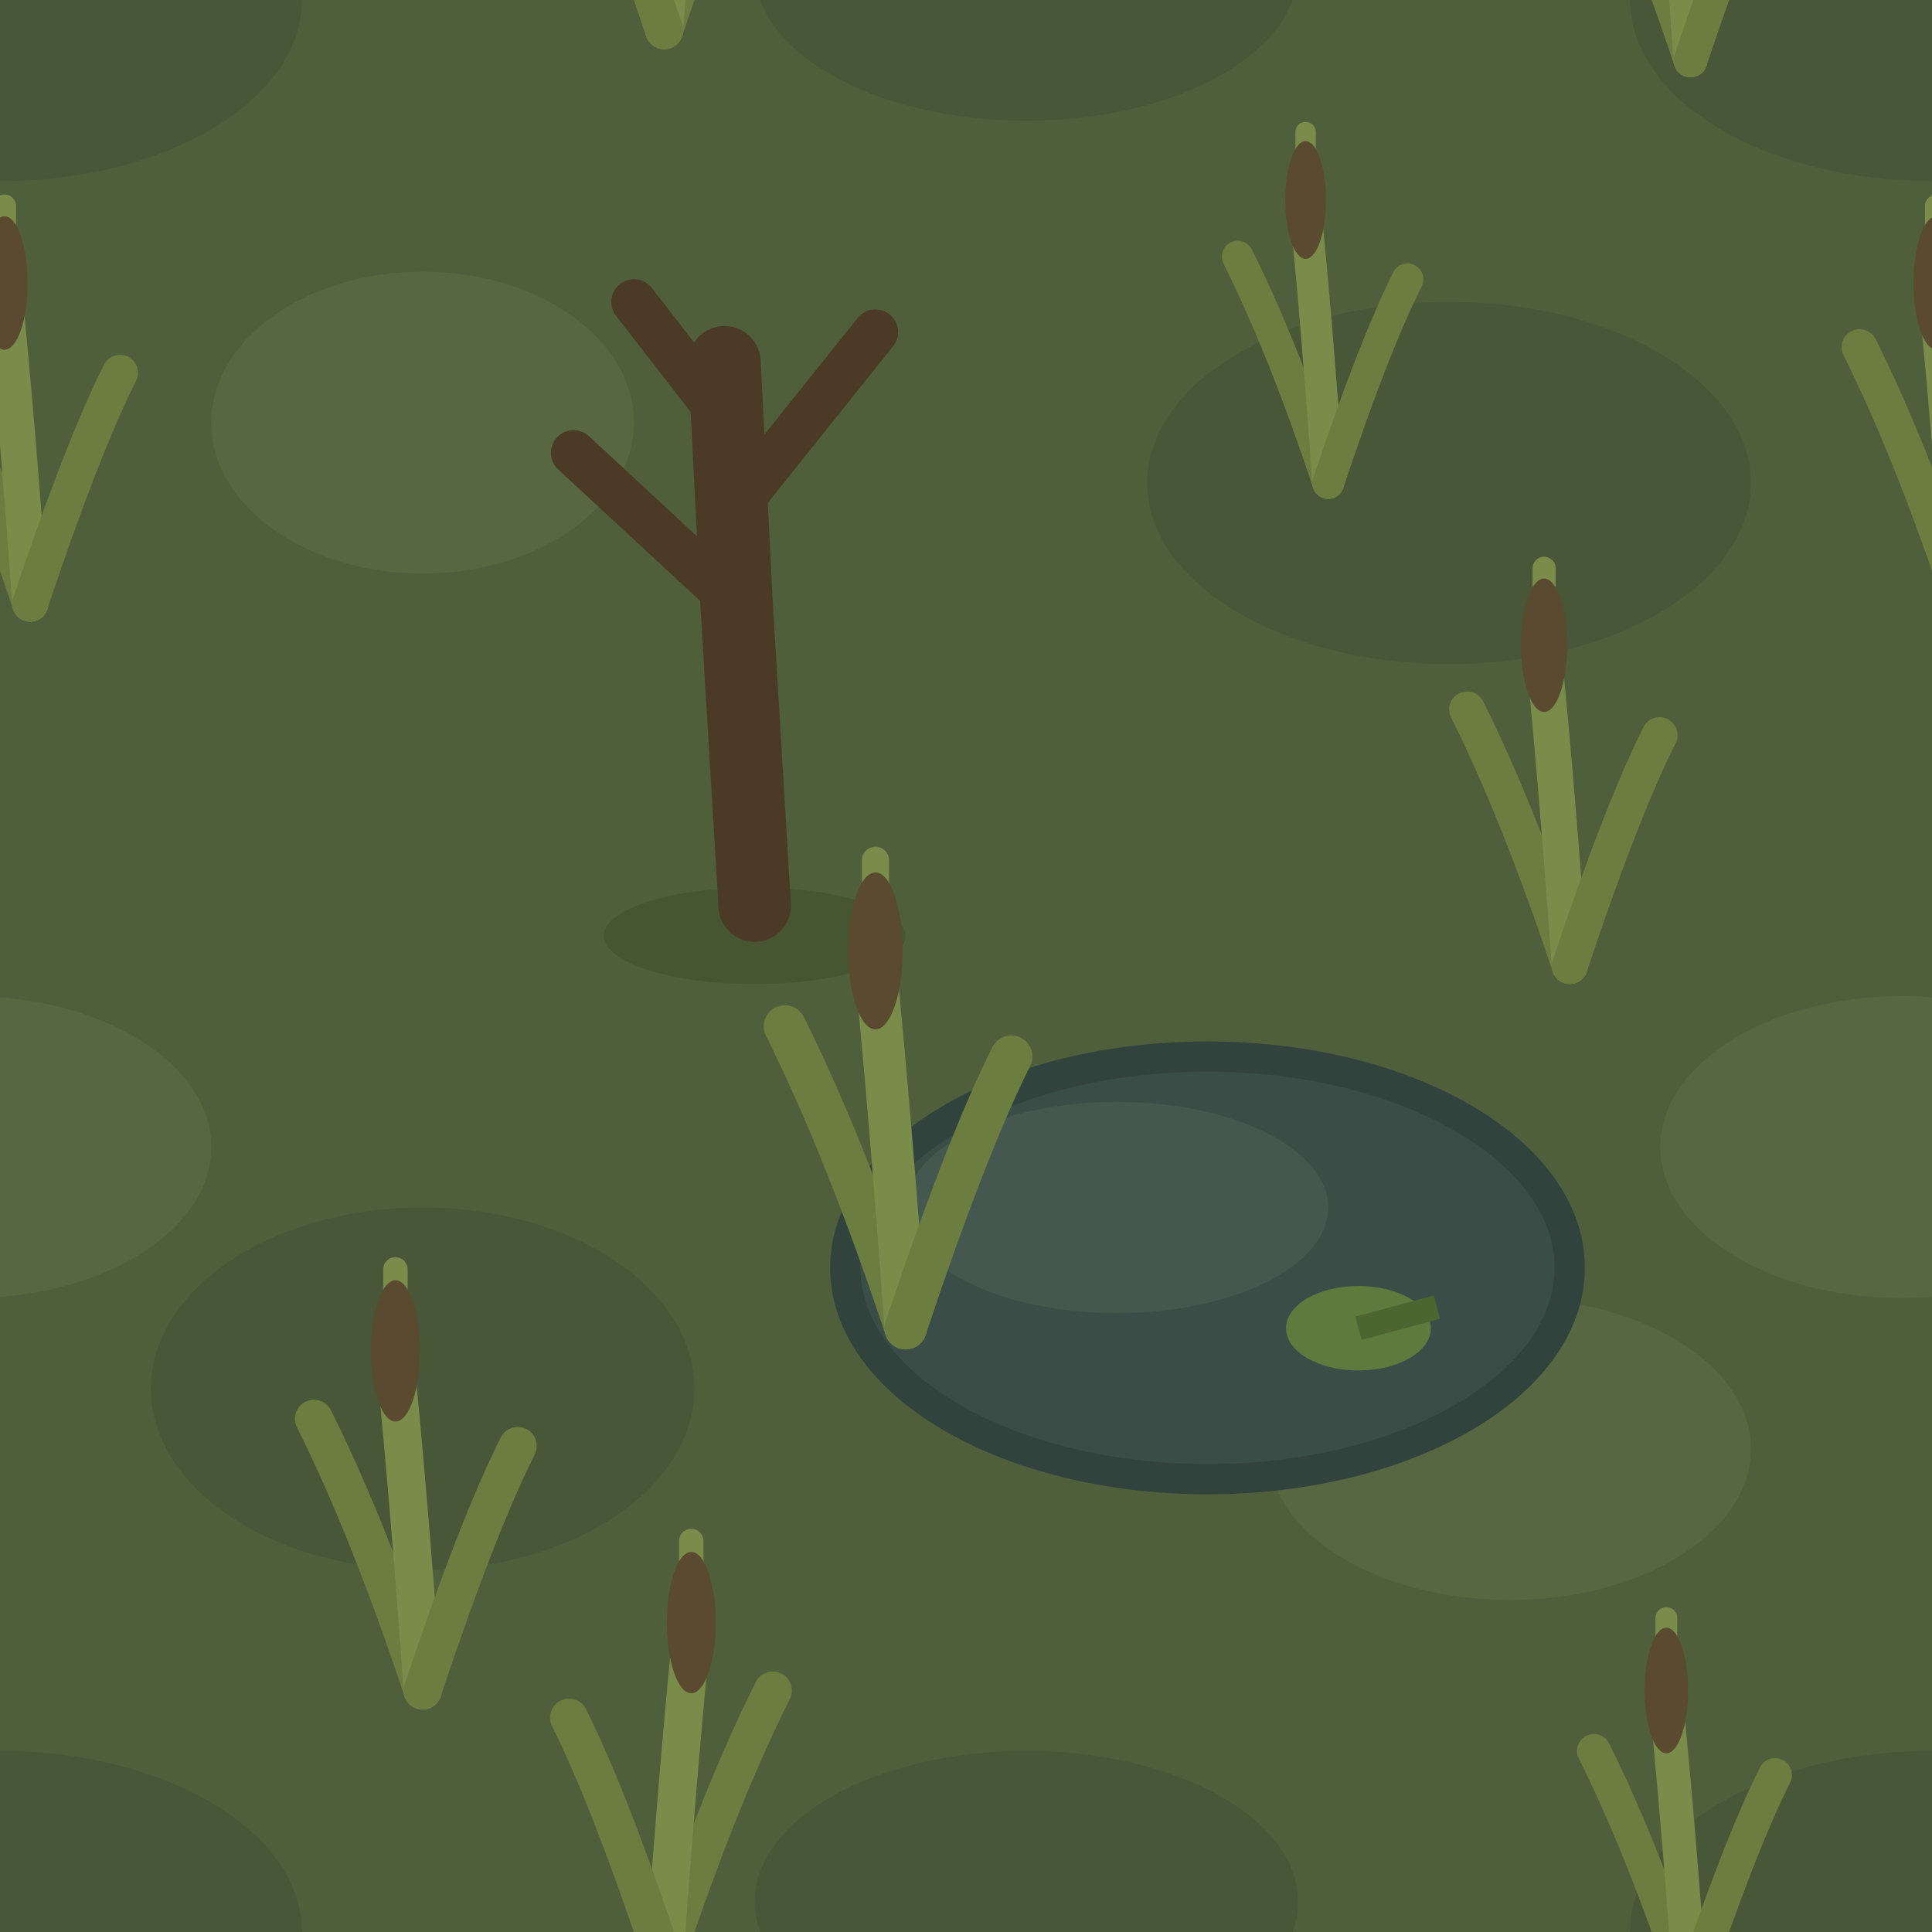
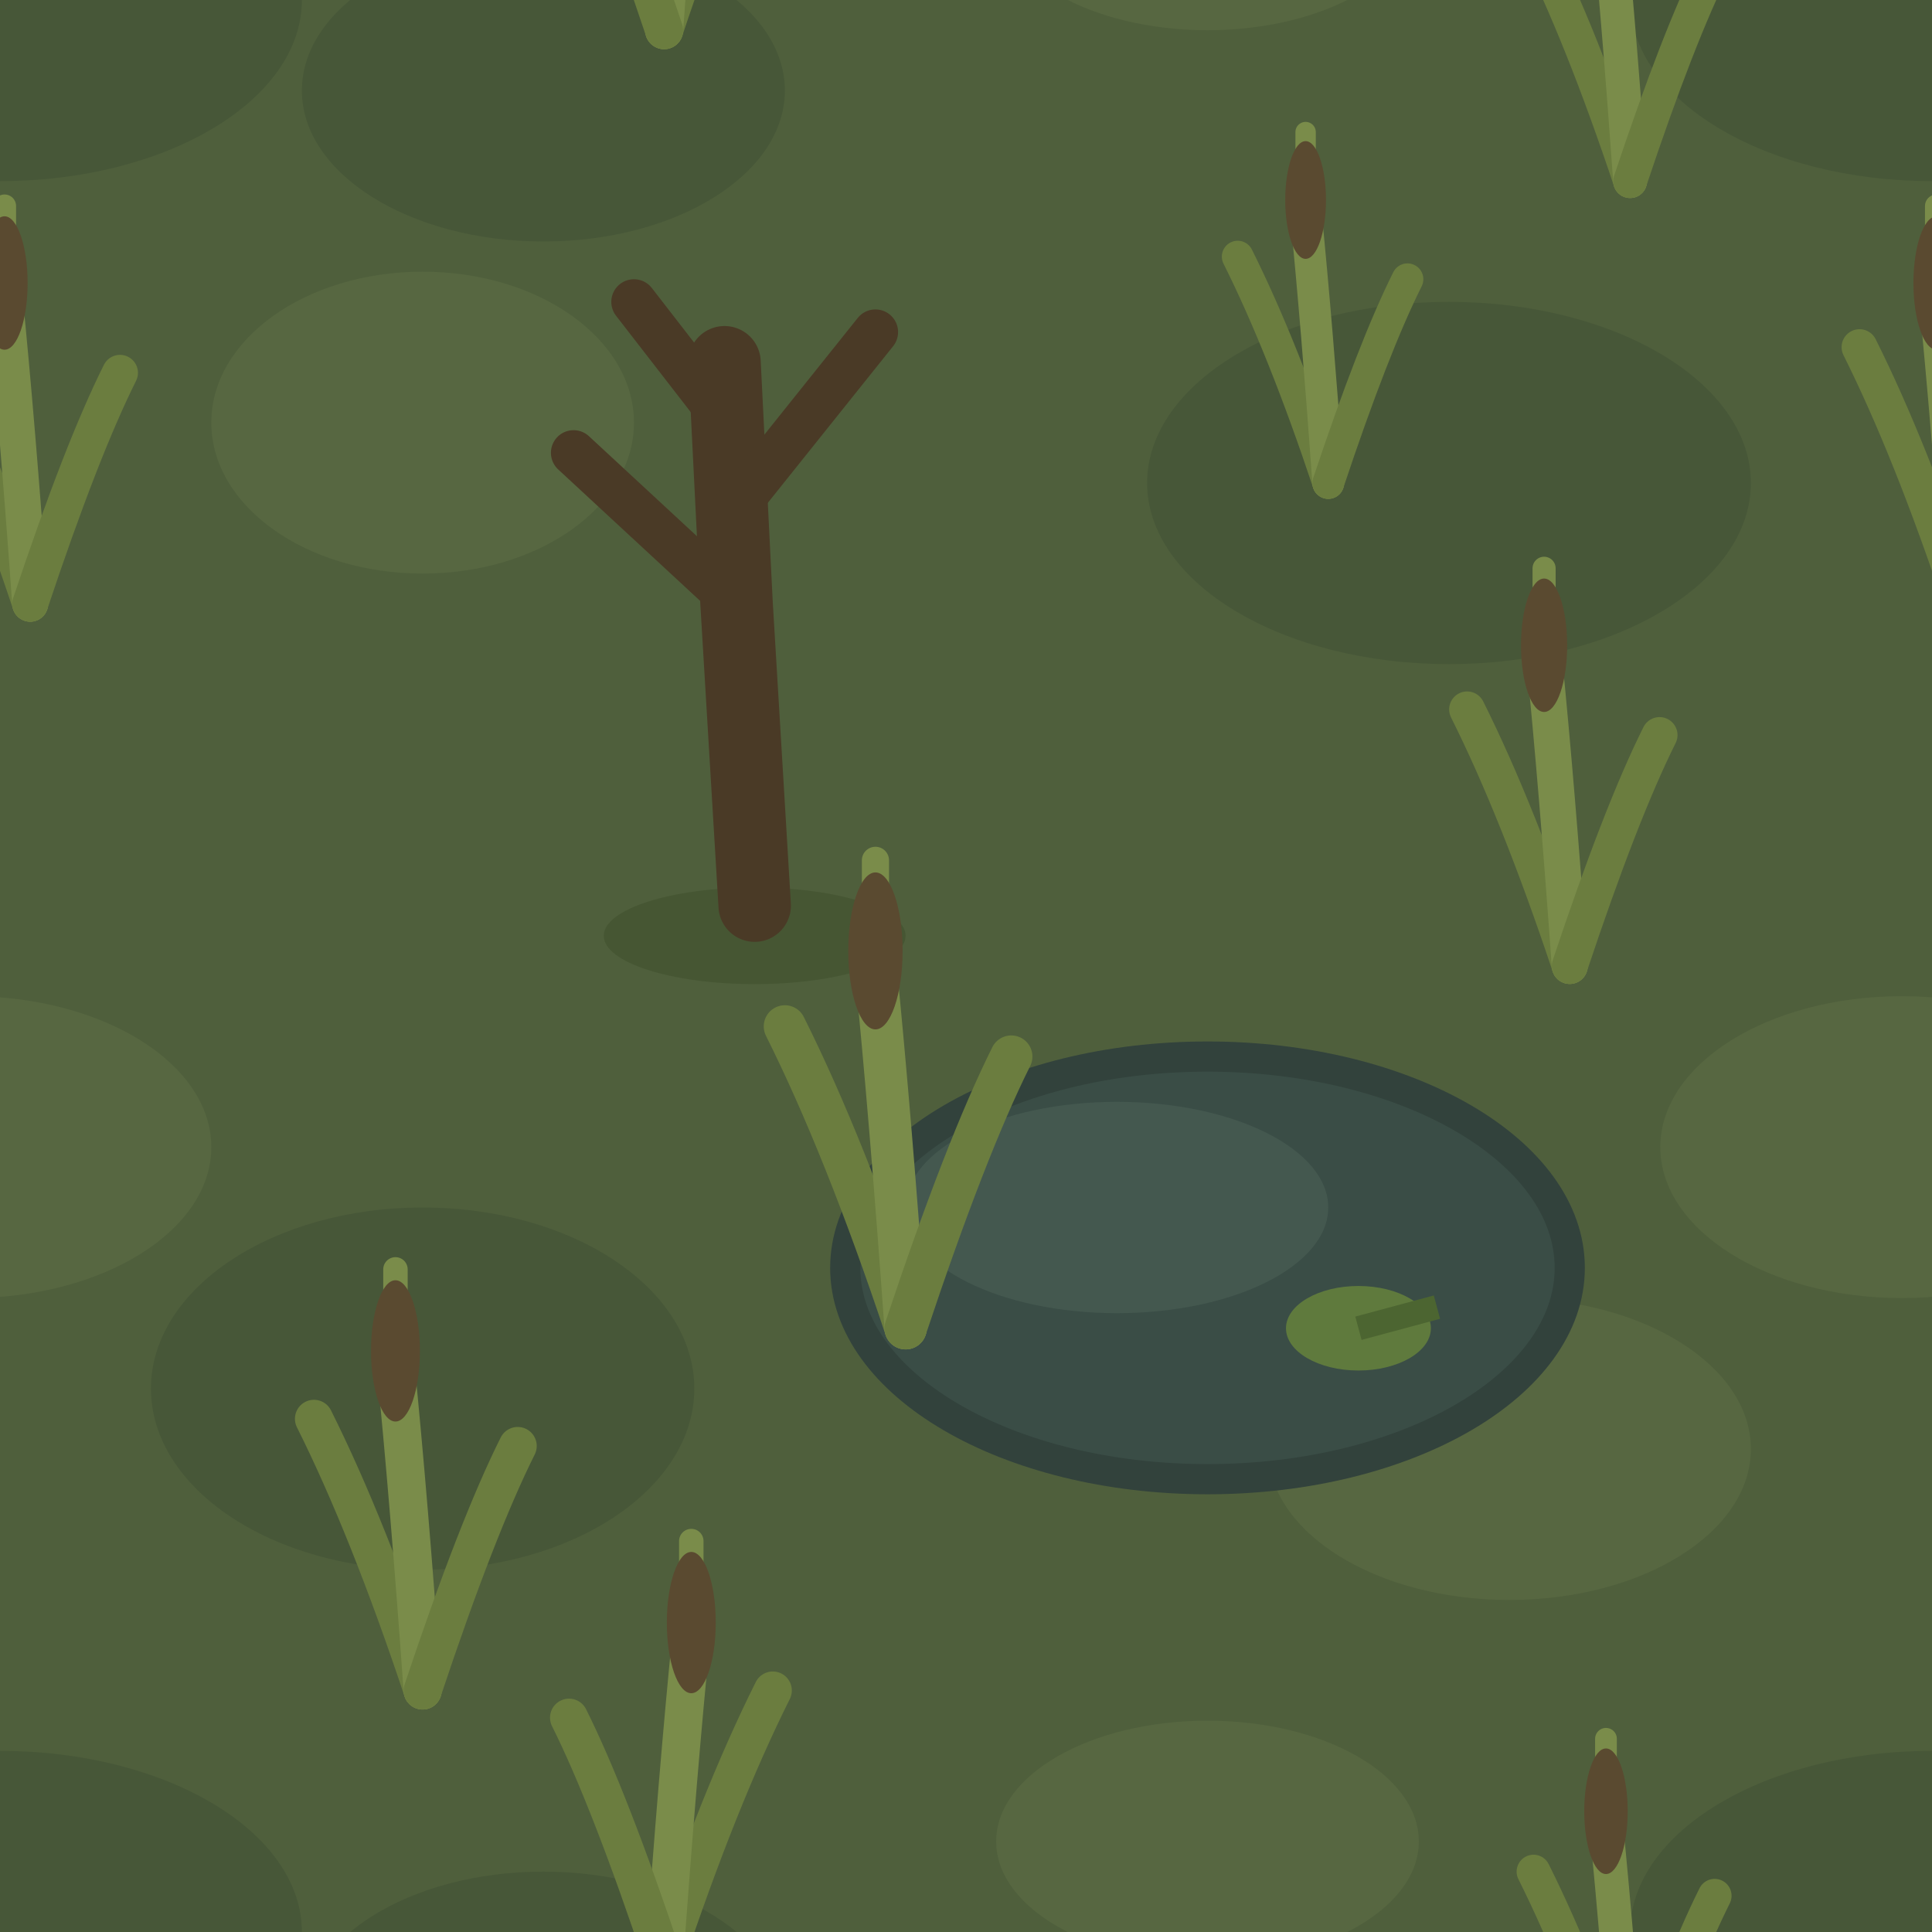
<svg xmlns="http://www.w3.org/2000/svg" viewBox="0 0 64 64">
  <defs>
    <g id="rd" fill="none" stroke-linecap="round">
      <path d="M0 0 Q-2 -6 -4 -10" stroke="#6b7d3f" stroke-width="1.4" />
      <path d="M0 0 Q-0.5 -7 -1 -12" stroke="#7a8c4a" stroke-width="1.4" />
      <path d="M0 0 Q2 -6 3.5 -9" stroke="#6b7d3f" stroke-width="1.4" />
      <path d="M-1 -12 L-1 -15.5" stroke="#7a8c4a" stroke-width="0.9" />
      <ellipse cx="-1" cy="-12.5" rx="0.9" ry="2.6" fill="#5a4a30" />
    </g>
  </defs>
  <rect width="64" height="64" fill="#4f5f3c" />
  <g fill="#475738">
    <ellipse cx="48" cy="16" rx="10" ry="6" />
    <ellipse cx="14" cy="46" rx="9" ry="6" />
  </g>
  <g fill="#576741">
    <ellipse cx="14" cy="14" rx="7" ry="5" />
    <ellipse cx="50" cy="48" rx="8" ry="5" />
  </g>
  <g>
    <ellipse cx="0" cy="0" rx="10" ry="6" fill="#475738" />
    <ellipse cx="64" cy="0" rx="10" ry="6" fill="#475738" />
    <ellipse cx="0" cy="64" rx="10" ry="6" fill="#475738" />
    <ellipse cx="64" cy="64" rx="10" ry="6" fill="#475738" />
    <ellipse cx="-1" cy="38" rx="8" ry="5" fill="#576741" />
    <ellipse cx="63" cy="38" rx="8" ry="5" fill="#576741" />
-     <ellipse cx="34" cy="-1" rx="9" ry="5" fill="#475738" />
-     <ellipse cx="34" cy="63" rx="9" ry="5" fill="#475738" />
+     <ellipse cx="18" cy="3" rx="8" ry="5" fill="#475738" />
+     <ellipse cx="18" cy="67" rx="8" ry="5" fill="#475738" />
+     <ellipse cx="40" cy="-3" rx="7" ry="4" fill="#576741" />
+     <ellipse cx="40" cy="61" rx="7" ry="4" fill="#576741" />
    <use href="#rd" transform="translate(1 20) scale(0.85)" />
    <use href="#rd" transform="translate(65 20) scale(0.85)" />
-     <use href="#rd" transform="translate(56 2) scale(0.8)" />
-     <use href="#rd" transform="translate(56 66) scale(0.8)" />
+     <use href="#rd" transform="translate(54 6) scale(0.8)" />
+     <use href="#rd" transform="translate(54 70) scale(0.8)" />
    <use href="#rd" transform="translate(22 1) scale(-0.9 0.9)" />
    <use href="#rd" transform="translate(22 65) scale(-0.9 0.9)" />
  </g>
  <ellipse cx="40" cy="42" rx="12" ry="7" fill="#3a4d46" />
  <ellipse cx="40" cy="42" rx="12" ry="7" fill="none" stroke="#32423c" stroke-width="1" />
  <ellipse cx="37" cy="40" rx="7" ry="3.5" fill="#44584f" />
  <ellipse cx="45" cy="44" rx="2.4" ry="1.4" fill="#5f7a3d" />
  <path d="M45 44 L47.6 43.3" stroke="#4c6531" stroke-width="0.8" />
  <use href="#rd" transform="translate(44 16) scale(0.75)" />
  <g>
    <ellipse cx="25" cy="31" rx="5" ry="1.6" fill="#42522f" opacity="0.7" />
    <path d="M25 30 L24.4 20 L24 12" stroke="#4a3a26" stroke-width="2.4" fill="none" stroke-linecap="round" />
    <path d="M24.4 20 L19 15 M24.2 17 L29 11 M24.1 14 L21 10" stroke="#4a3a26" stroke-width="1.5" fill="none" stroke-linecap="round" />
  </g>
  <use href="#rd" transform="translate(52 32) scale(0.85)" />
  <use href="#rd" transform="translate(30 44)" />
  <use href="#rd" transform="translate(14 56) scale(0.9)" />
</svg>
